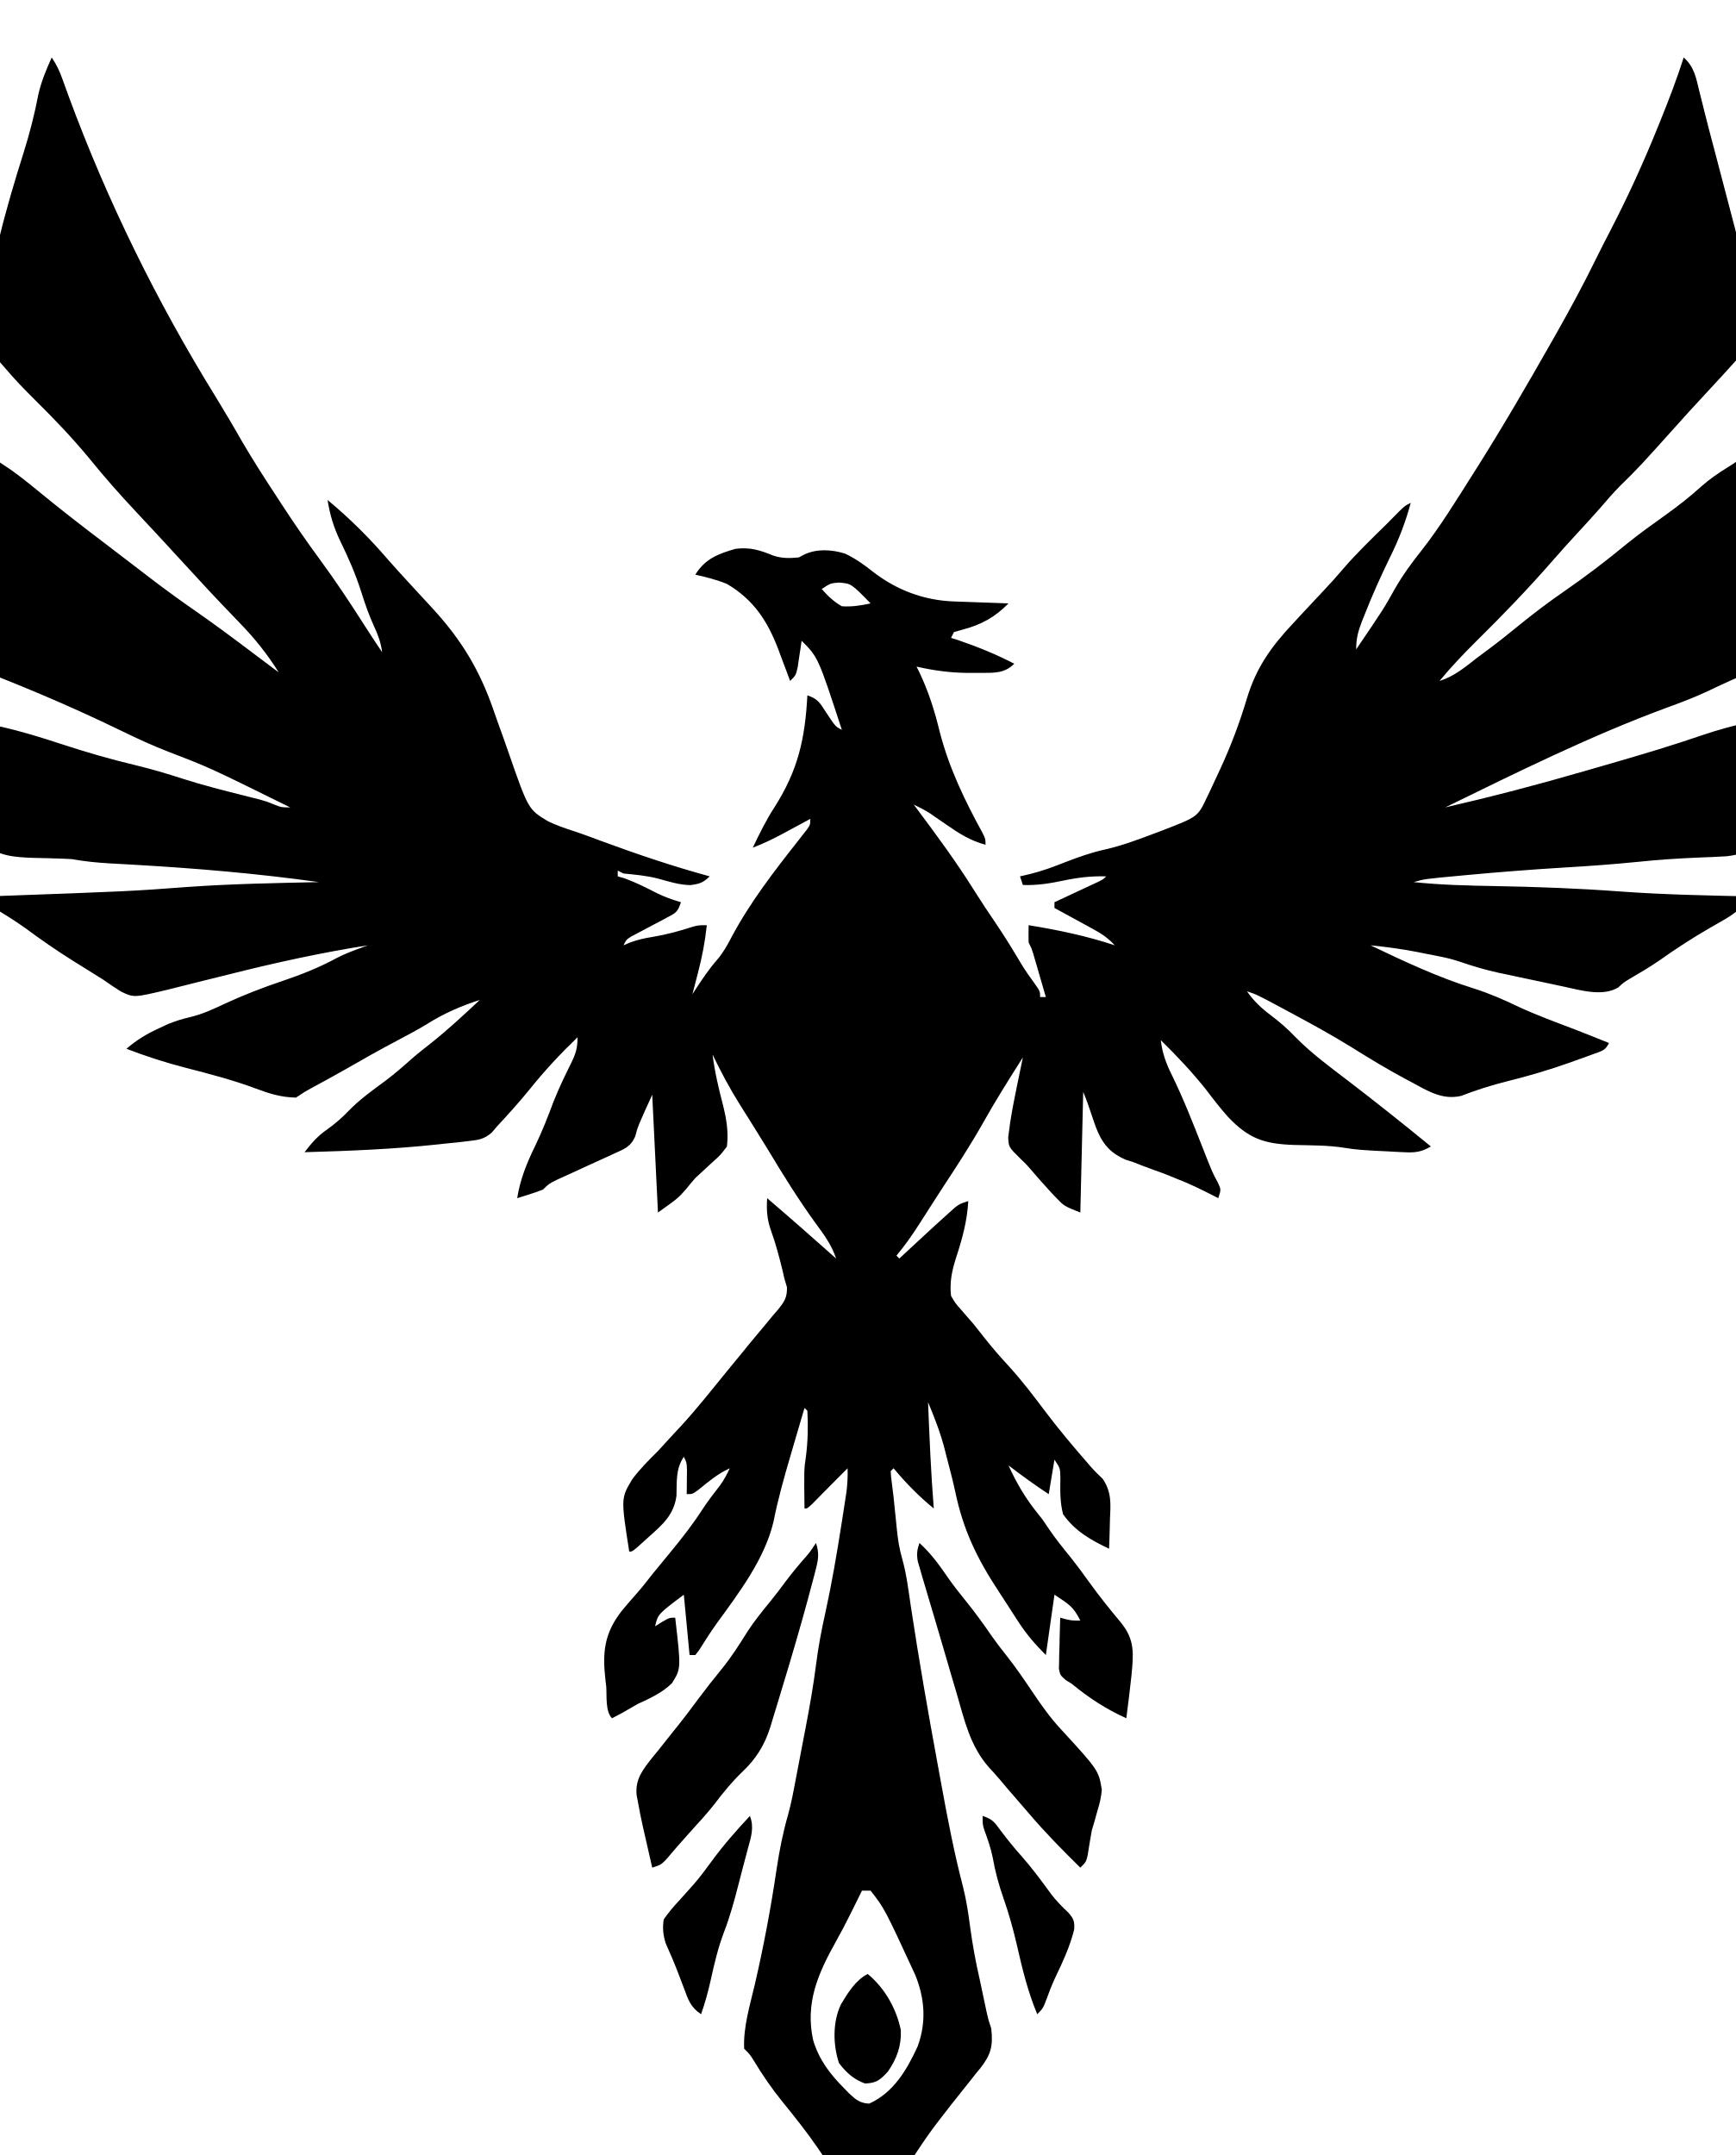
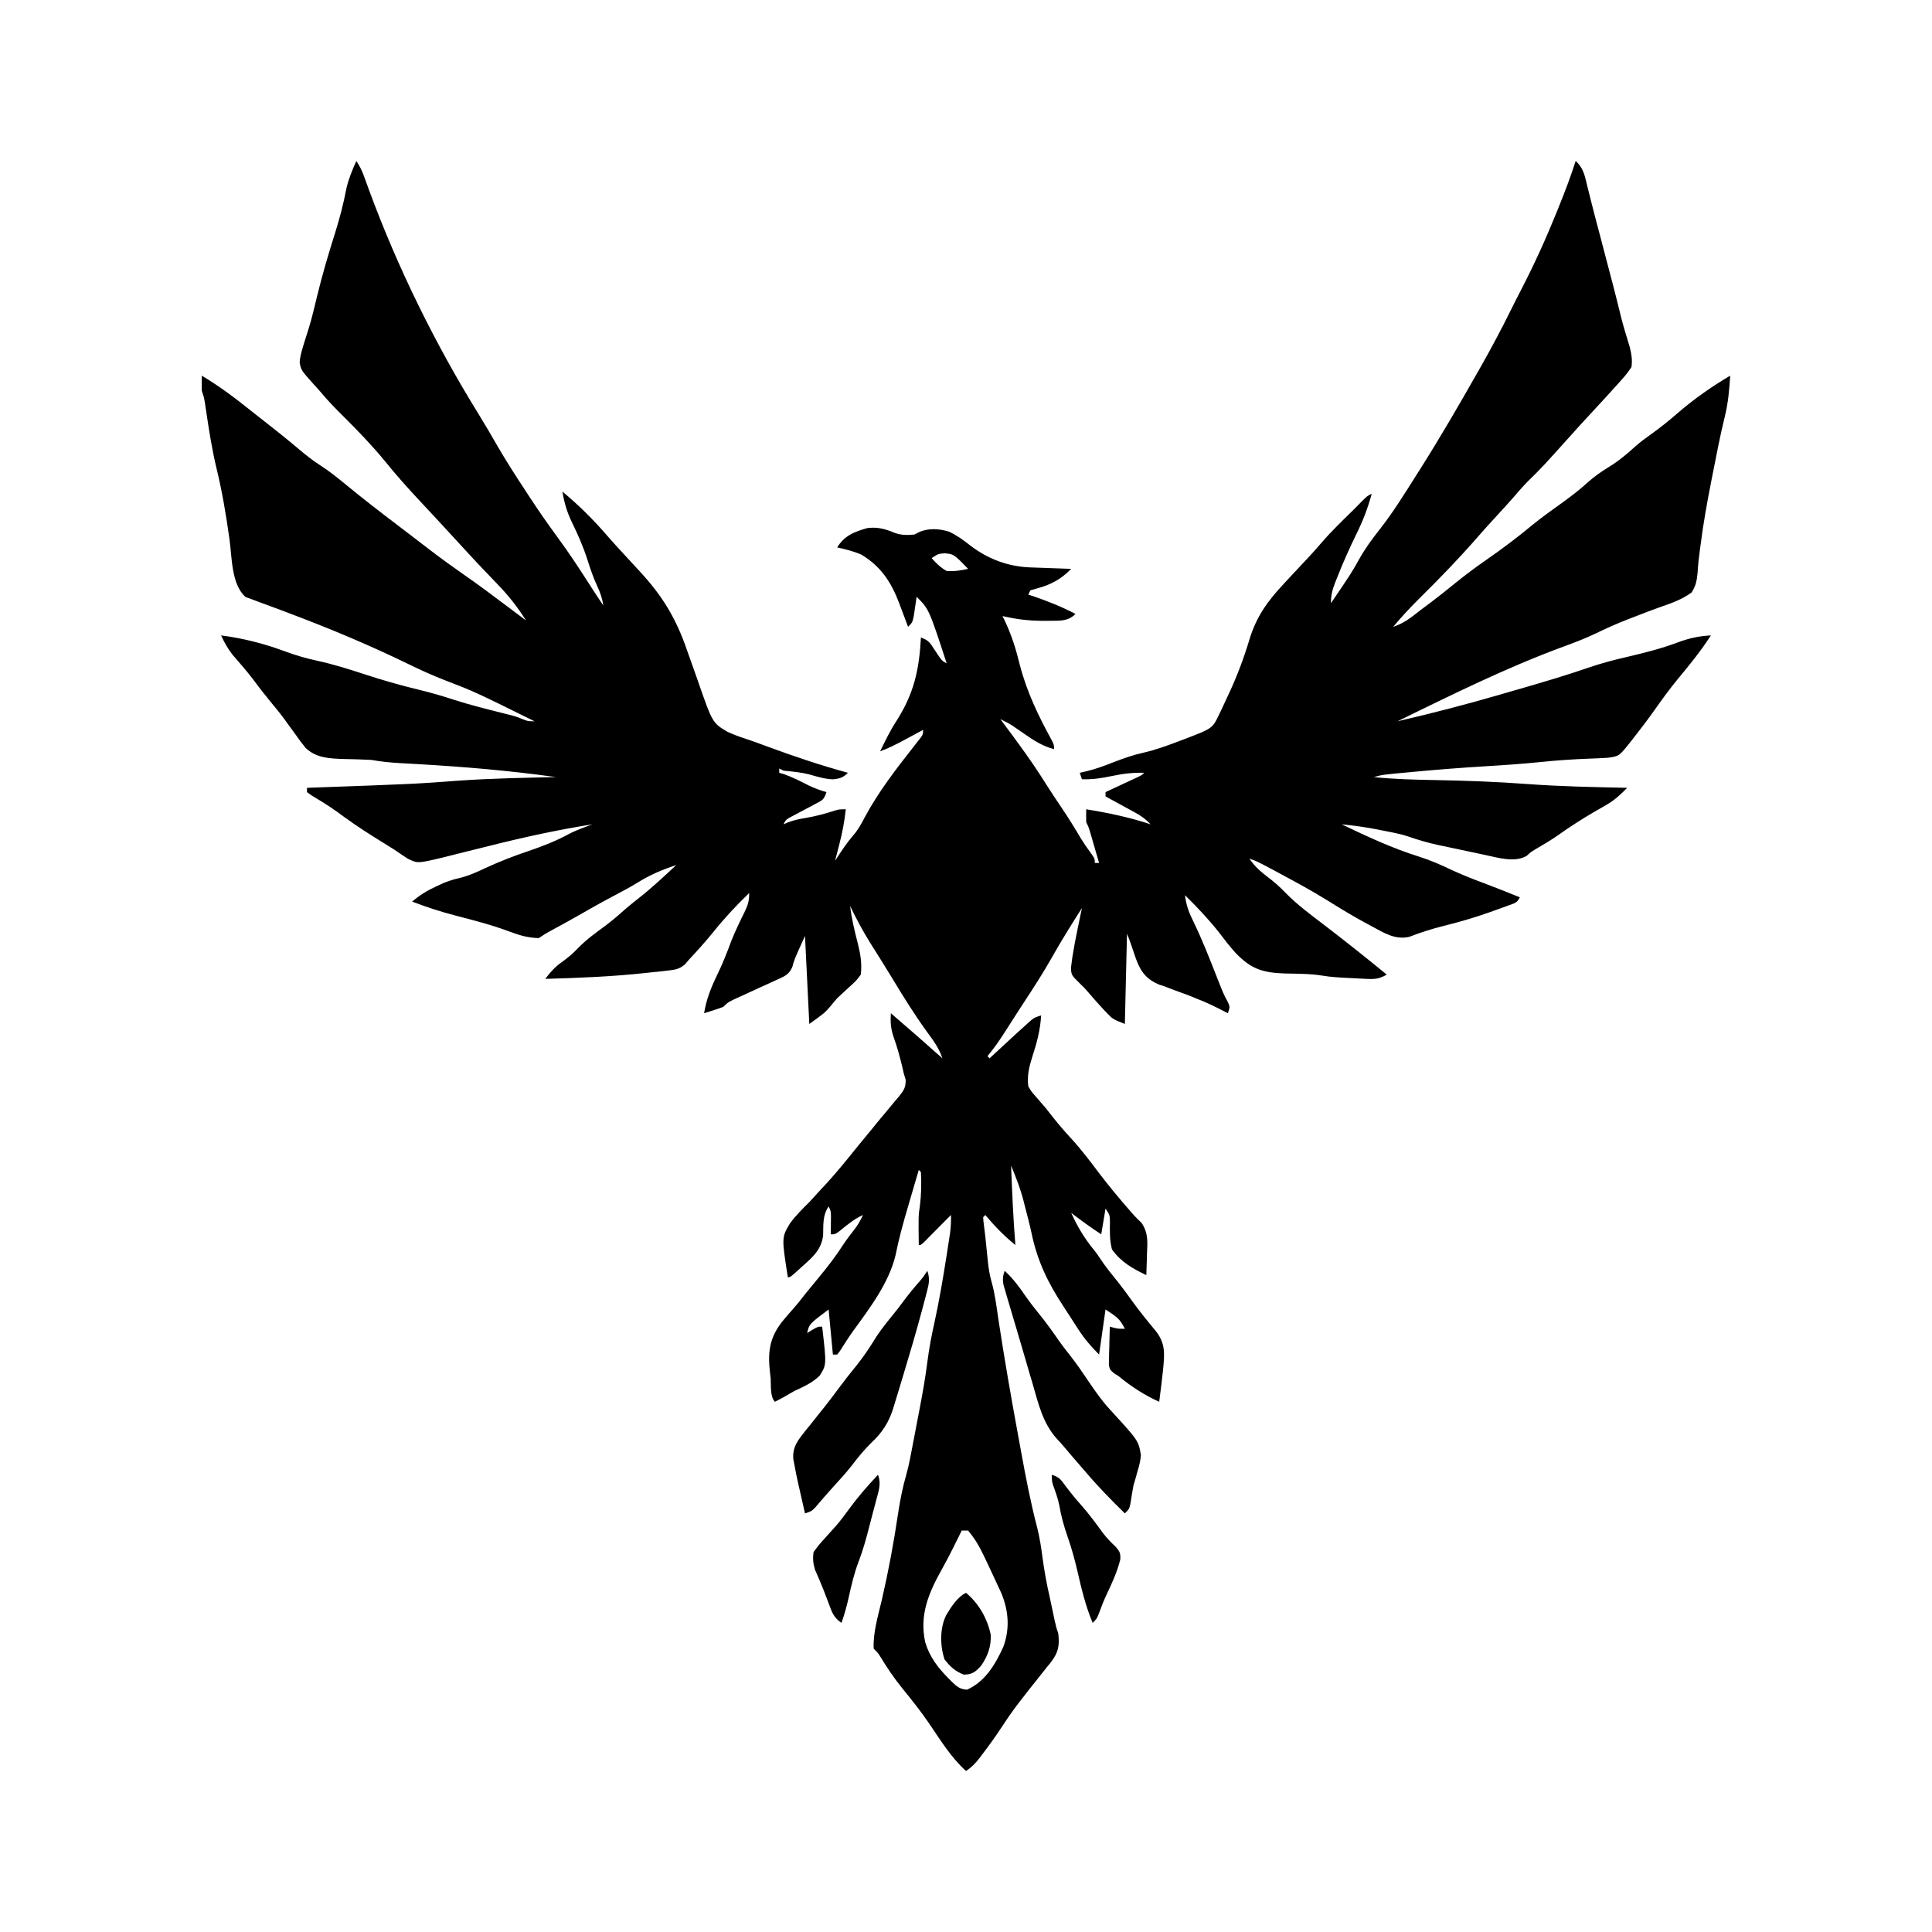
- <svg xmlns="http://www.w3.org/2000/svg" viewBox="210 20 604 750" width="100%" height="100%">
+ <svg xmlns="http://www.w3.org/2000/svg" viewBox="62 -35 900 900" width="100%" height="100%">
  <g fill="currentColor">
    <path d="M0 0 C1.77 2.65 2.72 4.7 3.78 7.66 C3.95 8.14 3.95 8.14 4.82 10.53 C5.19 11.55 5.56 12.57 5.94 13.62 C19.32 49.89 36.67 85.14 57 118 C58.04 119.73 59.09 121.46 60.12 123.19 C60.57 123.92 61.01 124.65 61.46 125.41 C63.05 128.08 64.6 130.78 66.15 133.48 C70.04 140.15 74.2 146.61 78.44 153.06 C79.15 154.16 79.86 155.25 80.6 156.38 C84.65 162.56 88.83 168.62 93.22 174.58 C98.75 182.09 103.88 189.83 108.89 197.7 C110.89 200.83 112.93 203.92 115 207 C114.58 203.74 113.63 201.07 112.25 198.12 C110.4 194.12 109.02 190.08 107.69 185.88 C105.73 179.72 103.22 174.03 100.39 168.24 C98.13 163.51 96.82 159.16 96 154 C103.64 160.34 110.59 167.24 117.06 174.78 C119.45 177.52 121.91 180.2 124.38 182.88 C124.85 183.39 125.32 183.9 125.81 184.43 C128 186.83 130.21 189.22 132.43 191.61 C142.73 202.8 149.06 213.37 153.97 227.73 C154.98 230.66 156.03 233.57 157.09 236.47 C157.74 238.27 158.37 240.07 158.99 241.88 C165.89 261.74 165.89 261.74 172.84 265.88 C175.56 267.16 178.32 268.16 181.18 269.08 C184.64 270.21 188.03 271.48 191.43 272.75 C203.82 277.33 216.26 281.51 229 285 C226.78 287.22 225.33 287.66 222.25 288.04 C218.36 287.97 214.75 286.8 211.02 285.77 C207.02 284.75 203.1 284.4 199 284 C198.34 283.67 197.68 283.34 197 283 C197 283.66 197 284.32 197 285 C197.39 285.11 197.39 285.11 199.38 285.69 C203.3 287.11 206.87 288.92 210.59 290.82 C213.32 292.16 216.08 293.15 219 294 C217.81 297.56 217.2 297.73 214 299.41 C213.6 299.63 213.6 299.63 211.56 300.72 C210.72 301.16 209.87 301.61 209 302.06 C207.33 302.94 205.66 303.83 204 304.72 C203.26 305.11 202.51 305.5 201.75 305.9 C200 307 200 307 199 309 C199.72 308.69 200.44 308.38 201.18 308.06 C203.89 307.04 206.33 306.51 209.19 306.06 C213.91 305.26 218.36 304.08 222.91 302.59 C225 302 225 302 228 302 C227.39 307.66 226.38 313 224.94 318.5 C224.84 318.86 224.84 318.86 224.37 320.7 C223.92 322.47 223.46 324.24 223 326 C223.38 325.42 223.75 324.84 224.14 324.24 C226.46 320.7 228.72 317.32 231.5 314.12 C233.65 311.64 235.11 309.04 236.62 306.12 C243.04 294.04 251.49 283.13 259.94 272.41 C260.47 271.73 261 271.05 261.54 270.35 C262.02 269.75 262.49 269.15 262.98 268.53 C264 267 264 267 264 265 C262.98 265.55 261.95 266.11 260.89 266.68 C259.53 267.41 258.17 268.14 256.81 268.88 C256.48 269.06 256.48 269.06 254.77 269.98 C251.24 271.87 247.77 273.61 244 275 C246.29 270.25 248.56 265.55 251.44 261.12 C259.75 248.11 262.18 237.24 263 222 C266.78 223.26 267.4 224.71 269.56 228 C272.8 232.9 272.8 232.9 275 234 C266.74 208.74 266.74 208.74 261 203 C260.88 203.84 260.76 204.69 260.63 205.55 C260.47 206.65 260.3 207.75 260.12 208.88 C260.04 209.42 260.04 209.42 259.63 212.18 C259 215 259 215 257 217 C256.55 215.79 256.11 214.59 255.64 213.34 C255.03 211.73 254.42 210.11 253.81 208.5 C253.52 207.71 253.23 206.92 252.93 206.1 C249.11 196.1 244.36 188.79 235.06 183.25 C231.41 181.76 227.85 180.86 224 180 C227.38 174.47 232 172.73 238 171 C243.09 170.39 246.41 171.44 251.02 173.32 C254.09 174.37 256.79 174.31 260 174 C260.63 173.67 261.26 173.34 261.91 173 C266.27 170.91 271.6 171.23 276.15 172.69 C279.67 174.36 282.64 176.46 285.69 178.88 C293.99 185.35 303.5 188.94 313.96 189.32 C315.07 189.36 316.18 189.4 317.33 189.44 C318.48 189.48 319.63 189.52 320.81 189.56 C321.98 189.61 323.15 189.65 324.36 189.69 C327.24 189.8 330.12 189.9 333 190 C328.33 194.78 323.53 197.42 317.06 199.12 C316.56 199.27 316.56 199.27 314 200 C313.67 200.66 313.34 201.32 313 202 C313.39 202.12 313.39 202.12 315.38 202.75 C322.11 205.07 328.69 207.68 335 211 C331.54 214.46 327.93 214.14 323.16 214.19 C322.79 214.19 322.79 214.19 320.94 214.19 C320.19 214.19 319.43 214.19 318.66 214.19 C312.6 214.13 306.9 213.35 301 212 C301.33 212.66 301.65 213.32 301.99 214 C305.22 220.79 307.29 227.4 309.06 234.69 C312.34 247.37 317.73 258.51 324.01 269.97 C325 272 325 272 325 274 C319.71 272.56 315.81 270.09 311.38 267 C310.07 266.1 308.77 265.21 307.46 264.31 C306.89 263.92 306.32 263.52 305.74 263.11 C303.88 261.92 301.98 260.95 300 260 C300.38 260.5 300.75 261 301.14 261.52 C308.12 270.84 314.96 280.15 321.13 290.02 C323.5 293.8 325.99 297.51 328.49 301.2 C331.68 305.92 334.65 310.73 337.54 315.63 C338.9 317.84 340.34 319.92 341.88 322 C344 325 344 325 344 327 C344.66 327 345.32 327 346 327 C345.19 324.21 344.38 321.42 343.56 318.62 C343.45 318.23 343.45 318.23 342.87 316.22 C342.64 315.46 342.42 314.7 342.19 313.91 C341.99 313.21 341.78 312.51 341.57 311.79 C341 310 341 310 340 308 C339.96 306 339.96 304 340 302 C350.09 303.62 360.29 305.76 370 309 C367.8 306.61 365.62 305.08 362.77 303.52 C361.97 303.08 361.16 302.64 360.34 302.18 C359.5 301.73 358.67 301.28 357.81 300.81 C356.97 300.35 356.12 299.89 355.25 299.41 C353.17 298.27 351.09 297.13 349 296 C349 295.34 349 294.68 349 294 C349.25 293.88 349.25 293.88 350.54 293.28 C352.84 292.21 355.14 291.14 357.44 290.06 C358.24 289.69 359.04 289.32 359.87 288.93 C360.25 288.75 360.25 288.75 362.18 287.85 C362.89 287.52 363.6 287.19 364.33 286.85 C366 286 366 286 367 285 C361.75 284.84 357.07 285.42 351.94 286.5 C347.25 287.49 342.82 288.18 338 288 C337.67 287.01 337.34 286.02 337 285 C338.16 284.73 339.32 284.46 340.52 284.18 C344.74 283.13 348.71 281.67 352.75 280.06 C357.36 278.28 361.85 276.69 366.69 275.62 C372.64 274.26 378.24 272.16 383.94 270 C384.85 269.66 385.76 269.31 386.7 268.96 C398.85 264.26 398.85 264.26 401.94 257.77 C402.19 257.24 402.19 257.24 403.45 254.61 C403.96 253.5 404.47 252.39 405 251.25 C405.53 250.12 406.06 248.99 406.61 247.82 C410.38 239.68 413.43 231.59 416 223 C419.26 212.25 424.46 205.05 432 197 C433.19 195.71 434.39 194.42 435.58 193.13 C438 190.53 440.42 187.94 442.86 185.36 C445.16 182.92 447.39 180.44 449.56 177.88 C454.22 172.46 459.4 167.51 464.49 162.5 C465.93 161.07 467.35 159.62 468.77 158.17 C471 156 471 156 473 155 C471.18 161.71 468.86 167.79 465.75 174 C462.56 180.56 459.6 187.15 456.94 193.94 C456.64 194.69 456.34 195.44 456.03 196.21 C454.68 199.72 454 202.19 454 206 C463.57 191.9 463.57 191.9 467.5 184.88 C470.26 180.04 473.44 175.76 476.89 171.4 C483.19 163.34 488.54 154.63 494 146 C494.53 145.16 495.06 144.33 495.61 143.47 C504.83 128.89 513.48 114 522 99 C522.5 98.13 522.99 97.25 523.51 96.35 C528.53 87.49 533.34 78.55 537.82 69.4 C539.41 66.17 541.05 62.98 542.71 59.79 C548.75 48.1 554.13 36.26 559.06 24.06 C559.2 23.72 559.2 23.72 559.9 21.98 C562.83 14.73 565.63 7.46 568 0 C571.62 3.21 572.28 6.94 573.38 11.5 C573.81 13.23 574.25 14.97 574.68 16.7 C574.79 17.15 574.79 17.15 575.35 19.38 C576.34 23.35 577.39 27.3 578.44 31.25 C586.45 61.67 586.45 61.67 589.28 73.23 C590.47 77.78 591.85 82.28 593.23 86.77 C594.03 90.14 594.47 92.57 594 96 C592.48 98.27 591.08 100.08 589.25 102.06 C588.76 102.62 588.27 103.18 587.76 103.75 C586.19 105.52 584.6 107.26 583 109 C582.74 109.28 582.74 109.28 581.45 110.7 C578.93 113.47 576.39 116.21 573.84 118.95 C571.34 121.62 568.88 124.33 566.44 127.06 C552.55 142.53 552.55 142.53 545.59 149.38 C543.29 151.72 541.16 154.21 539.02 156.7 C536.56 159.51 534.03 162.25 531.5 165 C528.46 168.3 525.44 171.61 522.5 175 C513.95 184.81 505 194.1 495.73 203.24 C491.25 207.66 487.02 212.16 483 217 C488.12 215.4 491.84 212.24 496 209 C497.39 207.96 498.79 206.91 500.19 205.88 C503.98 203.05 507.66 200.09 511.32 197.11 C516.23 193.12 521.23 189.37 526.44 185.77 C533.97 180.56 541.19 175.08 548.24 169.23 C552.69 165.63 557.35 162.33 562 159 C566.11 156.02 570.05 152.99 573.81 149.56 C576.85 146.85 579.97 144.69 583.44 142.56 C587.99 139.76 591.79 136.64 595.7 133.02 C598.12 130.9 600.62 129.05 603.25 127.19 C607.49 124.17 611.45 120.97 615.38 117.56 C623.05 110.93 631.25 105.15 640 100 C639.59 106.36 639.08 112.55 637.55 118.75 C635.24 128.16 633.43 137.68 631.56 147.19 C631.41 147.99 631.25 148.78 631.09 149.61 C629.21 159.19 627.48 168.75 626.25 178.44 C626.13 179.3 626.01 180.17 625.89 181.06 C625.39 184.7 624.99 188.26 624.79 191.93 C624.41 195.65 624.02 197.85 622 201 C617.39 204.42 611.88 206.25 606.5 208.12 C603.33 209.24 600.2 210.45 597.07 211.68 C595.56 212.27 594.05 212.85 592.54 213.43 C587.16 215.48 582.02 217.83 576.84 220.33 C572.01 222.62 567.08 224.48 562.06 226.31 C535.7 236.03 510.22 248.68 485 261 C501.18 257.28 517.18 253.11 533.11 248.47 C536.46 247.49 539.81 246.53 543.15 245.57 C553.63 242.54 564.05 239.44 574.36 235.89 C580.17 233.9 586.02 232.38 592 231 C599.98 229.13 607.75 227.19 615.44 224.31 C620.74 222.33 625.36 221.29 631 221 C626.42 228.14 621.11 234.67 615.69 241.19 C611.86 245.84 608.35 250.65 604.89 255.57 C601.71 260.06 598.4 264.43 595 268.75 C594.53 269.35 594.06 269.94 593.58 270.56 C588.24 277.29 588.24 277.29 583 278 C579.84 278.21 576.67 278.32 573.5 278.44 C566.35 278.73 559.25 279.2 552.12 279.94 C543.49 280.82 534.85 281.42 526.19 281.94 C514.88 282.63 503.6 283.51 492.31 284.56 C491.62 284.63 490.92 284.69 490.21 284.76 C477.86 285.9 477.86 285.9 474 287 C483.57 288 493.1 288.22 502.71 288.39 C517.14 288.65 531.49 289.18 545.89 290.26 C561.23 291.38 576.62 291.66 592 292 C588.92 295.14 586.14 297.75 582.31 299.94 C581.44 300.44 580.57 300.95 579.68 301.47 C578.79 301.97 577.91 302.48 577 303 C570.97 306.51 565.2 310.22 559.52 314.27 C556.19 316.56 552.73 318.61 549.23 320.64 C547 322 547 322 545.21 323.67 C539.8 326.92 532.08 324.63 526.22 323.36 C525.41 323.19 524.6 323.01 523.77 322.84 C522.06 322.48 520.36 322.11 518.66 321.75 C516.08 321.19 513.49 320.65 510.91 320.11 C509.24 319.75 507.58 319.4 505.91 319.04 C505.53 318.96 505.53 318.96 503.61 318.56 C498.95 317.55 494.5 316.22 490 314.67 C487.71 313.9 485.43 313.34 483.06 312.87 C482.23 312.7 481.4 312.53 480.54 312.36 C479.7 312.2 478.86 312.04 478 311.88 C477.16 311.71 476.32 311.54 475.46 311.36 C469.99 310.29 464.55 309.55 459 309 C470.78 314.62 482.43 320.11 494.9 324 C500.36 325.73 505.42 327.93 510.58 330.43 C516.91 333.34 523.46 335.74 529.97 338.22 C534 339.77 538 341.38 542 343 C540.67 345.67 539.53 345.75 536.76 346.77 C536.31 346.93 536.31 346.93 534.05 347.77 C533.09 348.11 532.12 348.46 531.12 348.81 C530.63 348.99 530.63 348.99 528.13 349.89 C521.01 352.41 513.85 354.52 506.51 356.33 C501.05 357.69 495.8 359.36 490.54 361.4 C484.03 362.94 478.81 359.64 473.25 356.62 C472.41 356.18 471.57 355.73 470.71 355.27 C464.43 351.88 458.35 348.2 452.3 344.41 C445.37 340.12 438.24 336.23 431.06 332.38 C429.92 331.76 428.77 331.14 427.59 330.51 C419.41 326.14 419.41 326.14 416 325 C418.37 328.4 420.96 330.84 424.25 333.31 C427.31 335.62 430.04 337.97 432.69 340.75 C438.26 346.47 444.67 351.17 451 356 C460.81 363.5 470.45 371.18 480 379 C476.76 380.93 474.53 381.2 470.79 381.01 C469.79 380.96 468.79 380.92 467.77 380.87 C467.25 380.84 467.25 380.84 464.62 380.69 C463.6 380.64 462.57 380.59 461.51 380.54 C457.62 380.34 453.82 380.14 449.99 379.48 C444.22 378.55 438.33 378.63 432.5 378.48 C422.04 378.12 416.69 376.37 409.4 368.71 C406.75 365.72 404.32 362.63 401.93 359.44 C397.07 353.29 391.59 347.48 386 342 C386.56 346.64 387.85 350.14 389.94 354.31 C393.91 362.48 397.22 370.89 400.53 379.34 C403.97 388.08 403.97 388.08 405.86 391.56 C407 394 407 394 406 397 C405.39 396.69 404.79 396.37 404.16 396.05 C400.02 393.93 395.91 391.91 391.56 390.25 C390.75 389.92 389.94 389.58 389.11 389.24 C387.36 388.54 385.61 387.87 383.83 387.26 C381.32 386.38 378.85 385.41 376.38 384.44 C375.58 384.18 374.78 383.93 373.95 383.67 C363.43 379.29 363.83 371.47 359 360 C358.67 373.86 358.34 387.72 358 402 C352.36 399.74 352.36 399.74 349.62 396.88 C349.03 396.25 348.44 395.63 347.82 394.99 C345.41 392.35 343.02 389.69 340.71 386.96 C339 385 339 385 337.19 383.29 C333.06 379.22 333.06 379.22 332.9 375.83 C332.95 375.44 332.95 375.44 333.21 373.44 C333.33 372.56 333.44 371.68 333.56 370.77 C334.27 366.28 335.13 361.83 336.06 357.38 C336.16 356.92 336.16 356.92 336.63 354.62 C337.08 352.41 337.54 350.21 338 348 C333.21 355.56 328.44 363.12 324.06 370.94 C319.84 378.42 315.17 385.59 310.45 392.77 C308.95 395.07 307.47 397.37 305.99 399.68 C305.75 400.07 305.75 400.07 304.51 402 C303.57 403.46 302.64 404.92 301.7 406.38 C299.31 410.09 296.84 413.6 294 417 C294.33 417.33 294.66 417.66 295 418 C295.85 417.21 296.69 416.43 297.56 415.62 C307.79 406.14 307.79 406.14 312.62 401.81 C313.22 401.28 313.81 400.75 314.41 400.21 C316 399 316 399 319 398 C318.62 404.98 316.89 411.19 314.73 417.79 C313.3 422.31 312.46 426.21 313 431 C314.47 433.52 314.47 433.52 316.5 435.81 C317.23 436.66 317.97 437.52 318.72 438.39 C319.1 438.82 319.1 438.82 321 441 C322.32 442.66 323.63 444.33 324.94 446 C327.58 449.31 330.31 452.46 333.19 455.56 C337.8 460.61 341.86 466 345.97 471.45 C350.54 477.49 355.37 483.25 360.34 488.95 C360.78 489.46 361.22 489.98 361.67 490.51 C362.98 491.98 364.4 493.35 365.82 494.71 C368.94 499.42 368.56 503.36 368.31 508.88 C368.29 509.85 368.27 510.82 368.24 511.83 C368.19 514.22 368.1 516.61 368 519 C361.65 515.98 356.11 512.84 352 507 C350.9 502.87 350.98 498.72 351.06 494.48 C351 491 351 491 349 488 C348.34 491.96 347.68 495.92 347 500 C342.18 496.86 337.58 493.49 333 490 C335.84 496.27 339.04 501.65 343.38 506.99 C345 509 345 509 346.94 511.94 C349.38 515.57 352.11 518.9 354.86 522.3 C356.97 524.96 358.96 527.68 360.94 530.44 C364.47 535.36 368.24 540.04 372.12 544.69 C377.06 550.76 376.51 555.58 375.79 563.18 C375.27 568.13 374.65 573.06 374 578 C366.89 574.78 361.02 570.94 355 566 C354.31 565.57 353.61 565.13 352.9 564.69 C351 563 351 563 350.55 560.82 C350.56 560.41 350.56 560.41 350.61 558.33 C350.62 557.89 350.62 557.89 350.65 555.63 C350.67 555.16 350.67 555.16 350.75 552.81 C350.77 551.87 350.79 550.93 350.8 549.96 C350.85 547.64 350.92 545.32 351 543 C351.6 543.16 352.2 543.33 352.81 543.5 C355 544 355 544 358 544 C355.55 539.1 354.06 538.37 349 535 C348.01 541.93 347.02 548.86 346 556 C342.23 552.23 339.3 548.83 336.44 544.44 C336.02 543.79 335.6 543.15 335.17 542.49 C334.26 541.08 333.35 539.67 332.45 538.26 C331.46 536.72 330.46 535.18 329.45 533.65 C322.13 522.54 317.24 512.44 314.52 499.4 C313.62 495.21 312.52 491.08 311.44 486.94 C311.25 486.19 311.07 485.44 310.87 484.67 C309.4 478.9 307.31 473.48 305 468 C305.5 480.35 306 492.68 307 505 C301.77 500.73 297.33 496.18 293 491 C292.67 491.33 292.34 491.66 292 492 C292.09 493.75 292.09 493.75 292.38 495.99 C292.48 496.81 292.58 497.62 292.68 498.46 C292.74 498.88 292.74 498.88 293 501 C293.16 502.52 293.31 504.05 293.46 505.57 C293.5 505.95 293.5 505.95 293.7 507.85 C293.86 509.37 294.01 510.9 294.16 512.43 C294.52 515.84 294.98 518.94 295.94 522.24 C297.49 527.75 298.18 533.35 299 539 C301.79 557.5 305.01 575.92 308.4 594.32 C308.84 596.71 309.27 599.09 309.71 601.48 C311.87 613.32 314.13 625.05 317.18 636.7 C318.31 641.25 319.03 645.8 319.62 650.44 C320.47 656.71 321.57 662.83 323 669 C323.78 672.65 324.55 676.31 325.32 679.96 C326 683 326 683 327 686 C327.65 692.03 326.95 694.96 323.24 699.73 C322.71 700.38 322.17 701.02 321.62 701.69 C321.08 702.38 320.54 703.07 319.98 703.78 C318.86 705.19 317.74 706.6 316.62 708 C314.29 710.88 312.02 713.81 309.75 716.75 C309.34 717.28 308.93 717.8 308.51 718.35 C305.85 721.8 303.39 725.35 301 729 C298.05 733.51 294.95 737.85 291.69 742.12 C291.27 742.68 290.85 743.24 290.41 743.81 C288.4 746.41 286.77 748.16 284 750 C277 743.66 272.02 735.51 266.75 727.75 C262.87 722.09 258.66 716.79 254.32 711.47 C250.6 706.87 247.36 702.16 244.3 697.07 C243 695 243 695 241 693 C240.63 685.45 243.09 677.62 244.78 670.34 C247.84 657.09 250.33 643.82 252.31 630.37 C253.28 623.95 254.49 617.79 256.29 611.55 C257.44 607.41 258.21 603.22 259 599 C259.23 597.83 259.45 596.66 259.68 595.46 C260.33 592.11 260.97 588.75 261.6 585.4 C261.87 584.02 262.13 582.64 262.4 581.25 C263.81 573.91 265.1 566.59 266.04 559.16 C266.82 553.04 267.95 547.08 269.31 541.06 C271.49 531.03 273.23 520.95 274.81 510.81 C274.92 510.11 275.03 509.41 275.15 508.68 C275.46 506.67 275.77 504.66 276.08 502.64 C276.26 501.48 276.44 500.32 276.62 499.12 C276.95 496.37 277.08 493.77 277 491 C276.36 491.64 275.72 492.28 275.06 492.94 C274.84 493.16 274.84 493.16 273.71 494.29 C272.37 495.63 271.03 496.98 269.7 498.34 C269.3 498.74 269.3 498.74 267.25 500.81 C266.47 501.6 265.69 502.39 264.89 503.21 C263 505 263 505 262 505 C261.83 491.33 261.83 491.33 262.5 486.88 C263.18 481.6 263.29 476.32 263 471 C262.67 470.67 262.34 470.34 262 470 C260.79 474.11 259.59 478.22 258.38 482.33 C257.96 483.78 257.54 485.22 257.11 486.67 C254.86 494.3 252.73 501.88 251.19 509.69 C248.13 522.55 239.22 534.32 231.53 544.88 C229.31 547.96 227.29 551.17 225.26 554.38 C225.05 554.65 225.05 554.65 224 556 C223.34 556 222.68 556 222 556 C221.34 549.07 220.68 542.14 220 535 C211 541.75 211 541.75 210 546 C210.78 545.5 211.57 545.01 212.38 544.5 C215 543 215 543 217 543 C219.05 560.74 219.05 560.74 215.87 565.8 C212.46 569.15 208.3 571.03 204 573 C202.22 574.01 200.45 575.03 198.69 576.06 C197.46 576.72 196.23 577.37 195 578 C192.64 575.64 193.23 570.23 193 567 C192.92 566.35 192.84 565.69 192.76 565.02 C191.61 555.17 192.22 548.45 198.5 540.5 C200.13 538.53 201.78 536.61 203.48 534.71 C205.49 532.45 207.33 530.07 209.19 527.69 C211.2 525.2 213.23 522.73 215.28 520.27 C219.34 515.37 223.15 510.48 226.59 505.13 C228.49 502.26 230.58 499.54 232.7 496.82 C234.03 494.96 235.03 493.07 236 491 C231.82 492.89 228.56 495.66 225.02 498.54 C223 500 223 500 221 500 C221.01 499.61 221.01 499.61 221.04 497.66 C221.04 496.66 221.05 495.66 221.06 494.62 C221.07 494.13 221.07 494.13 221.1 491.6 C221 489 221 489 220 487 C217.11 491.33 217.61 495.44 217.44 500.55 C216.59 507.18 212.63 510.58 207.88 514.81 C207.32 515.31 206.77 515.82 206.21 516.33 C202.15 520 202.15 520 201 520 C198.1 501.44 198.1 501.44 202 494.91 C204.66 491.28 207.8 488.15 211 485 C212.78 483.07 214.55 481.13 216.31 479.19 C216.76 478.71 216.76 478.71 219.04 476.27 C224.44 470.39 229.4 464.12 234.43 457.93 C236.5 455.38 238.6 452.85 240.69 450.31 C241.37 449.47 242.05 448.63 242.75 447.76 C244.49 445.63 246.25 443.53 248.03 441.43 C249.06 440.18 250.09 438.94 251.12 437.69 C251.62 437.11 252.12 436.54 252.64 435.94 C254.91 433.15 256.02 431.61 255.89 427.95 C255.6 426.97 255.3 426 255 425 C254.89 424.52 254.89 424.52 254.35 422.11 C253.18 417.39 251.97 412.76 250.31 408.19 C248.94 404.28 248.74 401.12 249 397 C257.08 403.91 265.06 410.93 273 418 C271.4 413.11 268.57 409.41 265.56 405.31 C259.77 397.26 254.58 388.95 249.48 380.44 C247.88 377.8 246.24 375.17 244.6 372.55 C244.31 372.09 244.31 372.09 242.85 369.75 C241.74 367.97 240.62 366.2 239.5 364.43 C235.97 358.78 232.88 353.01 230 347 C230.75 353.01 232.1 358.74 233.63 364.6 C234.86 369.55 235.59 373.9 235 379 C232.8 381.94 232.8 381.94 229.88 384.56 C228.85 385.5 227.84 386.44 226.82 387.39 C225.89 388.25 224.96 389.11 224 390 C222.89 391.27 221.8 392.56 220.75 393.88 C218 397 218 397 211 402 C210.34 388.47 209.68 374.94 209 361 C204 372 204 372 203.09 375.46 C201.48 379.21 199.19 379.91 195.53 381.58 C194.9 381.88 194.26 382.17 193.6 382.48 C191.58 383.42 189.54 384.34 187.5 385.25 C185.46 386.18 183.43 387.12 181.4 388.06 C179.55 388.91 177.71 389.75 175.86 390.58 C173 392 173 392 171 394 C169.48 394.6 167.93 395.14 166.38 395.62 C165.56 395.89 164.74 396.15 163.9 396.41 C163.27 396.61 162.65 396.8 162 397 C163.05 390.37 165.35 384.79 168.26 378.79 C170.7 373.74 172.72 368.61 174.67 363.35 C176.48 358.8 178.58 354.41 180.77 350.02 C182.4 346.67 183 344.83 183 341 C176.97 346.81 171.47 352.71 166.23 359.25 C162.66 363.65 158.87 367.85 155 372 C154.37 372.73 153.75 373.46 153.11 374.21 C150.41 376.5 148.62 376.72 145.12 377.12 C143.87 377.27 142.62 377.42 141.33 377.57 C139.89 377.71 138.44 377.86 137 378 C136.22 378.08 135.44 378.17 134.63 378.26 C119.12 379.94 103.59 380.56 88 381 C90.38 377.87 92.57 375.35 95.81 373.12 C98.55 371.15 100.93 369.14 103.25 366.69 C107.14 362.66 111.58 359.5 116.08 356.19 C119.21 353.84 122.12 351.34 125.02 348.73 C127.21 346.82 129.47 345.04 131.75 343.25 C137.78 338.48 143.38 333.25 149 328 C142.42 330.13 136.63 332.62 130.78 336.3 C127.51 338.3 124.14 340.09 120.75 341.88 C114.52 345.16 108.41 348.59 102.31 352.11 C98.31 354.4 94.27 356.59 90.21 358.77 C88 360 88 360 85 362 C79.93 361.9 75.85 360.65 71.12 358.88 C63.07 355.86 54.83 353.73 46.5 351.59 C39.5 349.77 32.75 347.6 26 345 C29.57 341.94 33.04 339.83 37.31 337.88 C38.38 337.38 39.45 336.88 40.55 336.37 C43.1 335.36 45.27 334.65 47.9 334.05 C52.3 333.02 56.18 331.24 60.25 329.31 C66.85 326.27 73.49 323.69 80.38 321.38 C87 319.14 93.15 316.71 99.3 313.36 C101.58 312.21 103.78 311.3 106.17 310.42 C106.53 310.28 106.53 310.28 108.35 309.61 C108.89 309.41 109.44 309.21 110 309 C93.57 311.59 77.5 315.12 61.38 319.19 C58.09 320.01 54.8 320.83 51.51 321.64 C49.49 322.15 47.47 322.65 45.45 323.16 C44.99 323.27 44.99 323.27 42.7 323.85 C41.91 324.05 41.12 324.25 40.31 324.45 C28.57 327.24 28.57 327.24 24.05 325.06 C21.99 323.77 20 322.4 18 321 C16.73 320.2 15.46 319.41 14.19 318.62 C13.53 318.21 12.87 317.8 12.19 317.37 C10.61 316.38 9.02 315.39 7.44 314.41 C1.71 310.82 -3.78 307.02 -9.21 302.99 C-13.01 300.28 -16.98 297.85 -20.98 295.45 C-21.65 294.97 -22.31 294.49 -23 294 C-23 293.34 -23 292.68 -23 292 C-22.71 291.99 -22.71 291.99 -21.27 291.94 C27.35 290.18 27.35 290.18 47.39 288.68 C62.57 287.6 77.79 287.33 93 287 C71.57 284 50.18 282.19 28.57 280.95 C28.08 280.92 28.08 280.92 25.58 280.78 C23.72 280.67 21.86 280.57 20 280.47 C15.59 280.22 11.35 279.77 7 279 C5.37 278.9 3.74 278.83 2.1 278.79 C1.21 278.76 0.32 278.73 -0.6 278.7 C-2.44 278.65 -4.28 278.61 -6.12 278.57 C-12.59 278.35 -18.86 278.08 -23.69 273.34 C-25.38 271.29 -26.92 269.18 -28.44 267 C-29.56 265.46 -30.69 263.92 -31.81 262.38 C-32.08 262 -32.08 262 -33.45 260.11 C-35.52 257.29 -37.71 254.62 -39.94 251.94 C-42.85 248.42 -45.63 244.85 -48.33 241.17 C-51.31 237.3 -54.54 233.63 -57.73 229.93 C-59.95 227.07 -61.5 224.29 -63 221 C-52.73 222.32 -42.75 224.87 -33.06 228.5 C-28.16 230.32 -23.29 231.7 -18.19 232.81 C-10.86 234.41 -3.81 236.6 3.31 238.94 C11.83 241.74 20.32 244.2 29.04 246.28 C34.68 247.64 40.18 249.25 45.69 251.05 C52.78 253.32 59.98 255.13 67.2 256.95 C68.14 257.18 69.08 257.42 70.04 257.67 C70.88 257.88 71.71 258.09 72.57 258.3 C75 259 75 259 77.62 260.08 C80 261 80 261 83 261 C54.96 247.15 54.96 247.15 41.09 241.82 C35.35 239.6 29.84 237.08 24.31 234.38 C6.07 225.5 -12.75 217.62 -31.75 210.5 C-33.38 209.88 -35.01 209.26 -36.63 208.64 C-38.77 207.83 -40.92 207.03 -43.08 206.27 C-44.94 205.61 -46.78 204.9 -48.62 204.19 C-49.61 203.83 -50.59 203.47 -51.6 203.11 C-58.26 197.26 -57.92 184.66 -59.08 176.33 C-60.65 165.07 -62.49 154 -65.19 142.95 C-67.16 134.71 -68.48 126.4 -69.74 118.03 C-69.9 117.03 -70.05 116.02 -70.2 114.99 C-70.33 114.1 -70.46 113.21 -70.6 112.29 C-71 110 -71 110 -72 107 C-72.04 104.67 -72.04 102.33 -72 100 C-63.74 104.94 -56.29 110.54 -48.81 116.56 C-47.02 117.98 -45.22 119.4 -43.42 120.8 C-37.76 125.21 -32.16 129.67 -26.69 134.31 C-23.47 137.02 -20.3 139.56 -16.75 141.81 C-12.41 144.59 -8.48 147.79 -4.5 151.06 C3.08 157.29 10.82 163.28 18.64 169.21 C21.23 171.17 23.81 173.15 26.39 175.13 C28.24 176.54 30.09 177.96 31.94 179.38 C32.79 180.03 33.64 180.68 34.52 181.36 C39.52 185.18 44.6 188.87 49.77 192.46 C56.98 197.46 64 202.72 71 208 C72.5 209.13 74 210.25 75.5 211.38 C76.67 212.25 77.83 213.12 79 214 C75.02 207.61 70.62 202.14 65.38 196.75 C63.95 195.26 62.53 193.77 61.1 192.28 C60.4 191.56 59.71 190.83 58.99 190.08 C56.21 187.17 53.47 184.22 50.75 181.25 C50.27 180.73 49.79 180.21 49.3 179.67 C48.34 178.63 47.39 177.59 46.43 176.56 C44.48 174.43 42.52 172.31 40.56 170.18 C39.56 169.11 38.57 168.03 37.58 166.95 C34.95 164.11 32.32 161.27 29.67 158.46 C23.96 152.37 18.47 146.22 13.23 139.71 C7.31 132.52 0.87 125.8 -5.75 119.25 C-9.41 115.62 -12.98 111.97 -16.29 108.02 C-17.57 106.51 -18.89 105.05 -20.24 103.6 C-25.72 97.45 -25.72 97.45 -26.42 93.82 C-26.23 91.4 -25.71 89.32 -25 87 C-24.74 86.14 -24.49 85.28 -24.22 84.39 C-23.57 82.28 -22.9 80.17 -22.22 78.07 C-20.66 73.05 -19.48 67.93 -18.25 62.81 C-15.81 52.76 -12.88 42.91 -9.76 33.05 C-7.66 26.35 -5.97 19.76 -4.65 12.87 C-3.63 8.36 -1.9 4.2 0 0 Z M268 185 C270.12 187.42 272.19 189.4 275 191 C278.47 191.23 281.62 190.75 285 190 C278.29 183.11 278.29 183.11 274 182.75 C271 183 271 183 268 185 Z M282 638 C281.59 638.84 281.18 639.67 280.75 640.54 C280.17 641.7 279.6 642.86 279 644.06 C278.69 644.69 278.38 645.32 278.06 645.96 C276.4 649.3 274.69 652.6 272.86 655.85 C266.68 666.86 262.2 677.18 265 690 C267.08 696.93 270.94 701.93 276 707 C276.27 707.27 276.27 707.27 277.61 708.64 C279.87 710.76 281.36 711.97 284.5 712.12 C292.98 708.31 297.64 700.37 301.38 692.19 C304.47 683.8 303.88 675.54 300.54 667.33 C289.85 644.2 289.85 644.2 285 638 C284.01 638 283.02 638 282 638 Z " fill="currentColor" transform="translate(228,40)" />
    <path d="M0 0 C1.12 3.36 0.87 5.52 -0.01 8.93 C-0.14 9.43 -0.14 9.43 -0.79 11.97 C-1.09 13.08 -1.38 14.18 -1.69 15.31 C-1.99 16.47 -2.3 17.62 -2.61 18.81 C-5.36 28.99 -8.33 39.1 -11.39 49.19 C-11.92 50.93 -12.45 52.67 -12.97 54.42 C-13.71 56.89 -14.47 59.36 -15.23 61.83 C-15.45 62.57 -15.67 63.31 -15.9 64.06 C-17.88 70.39 -20.94 75.26 -25.81 79.81 C-29.3 83.2 -32.23 86.77 -35.16 90.65 C-37.85 94.08 -40.78 97.28 -43.72 100.5 C-46.64 103.7 -49.46 106.99 -52.27 110.29 C-54 112 -54 112 -57 113 C-57.85 109.34 -58.68 105.67 -59.5 102 C-59.74 100.97 -59.98 99.94 -60.22 98.88 C-60.88 95.93 -61.47 92.98 -62 90 C-62.07 89.64 -62.07 89.64 -62.42 87.83 C-63.02 82.08 -60.12 78.71 -56.77 74.44 C-56.04 73.55 -55.31 72.66 -54.56 71.75 C-53.08 69.88 -51.61 68.02 -50.13 66.15 C-49.77 65.71 -49.77 65.71 -47.96 63.46 C-45.57 60.46 -43.28 57.4 -41 54.31 C-38.37 50.78 -35.66 47.34 -32.88 43.94 C-29.47 39.73 -26.63 35.32 -23.79 30.73 C-21.39 27.07 -18.68 23.72 -15.91 20.34 C-14.17 18.21 -12.51 16.03 -10.88 13.81 C-8.49 10.59 -5.95 7.55 -3.3 4.54 C-2 3 -2 3 0 0 Z " fill="currentColor" transform="translate(494,557)" />
    <path d="M0 0 C4.07 3.7 7.02 7.79 10.11 12.32 C11.98 14.97 13.95 17.49 16 20 C19.31 24.07 22.33 28.27 25.3 32.59 C26.88 34.83 28.54 36.98 30.25 39.12 C33.54 43.27 36.48 47.62 39.44 52 C42.44 56.43 45.42 60.69 49.06 64.62 C62.35 79.1 62.35 79.1 63.48 85.88 C63.25 88.41 62.78 90.58 62 93 C61.69 94.13 61.38 95.27 61.06 96.44 C60.89 97.03 60.89 97.03 60 100 C59.48 102.88 59.01 105.76 58.56 108.64 C58 111 58 111 56 113 C49.75 106.86 43.67 100.69 38 94 C37.05 92.9 36.1 91.81 35.15 90.71 C34.1 89.49 33.05 88.28 32 87.06 C31.76 86.78 31.76 86.78 30.53 85.36 C29.53 84.2 28.54 83.03 27.57 81.85 C26.51 80.6 25.41 79.38 24.28 78.2 C17.74 70.87 15.72 61.92 13.06 52.69 C12.55 50.95 12.03 49.21 11.51 47.47 C10.48 43.98 9.46 40.49 8.45 36.99 C7.33 33.12 6.18 29.25 5.03 25.39 C4.07 22.2 3.13 19.01 2.19 15.81 C1.84 14.66 1.5 13.51 1.15 12.33 C0.84 11.28 0.54 10.23 0.23 9.14 C-0.03 8.24 -0.3 7.34 -0.57 6.41 C-1.02 3.89 -0.82 2.4 0 0 Z " fill="currentColor" transform="translate(530,557)" />
    <path d="M0 0 C1.56 3.97 0.39 7.37 -0.69 11.31 C-0.87 12.02 -1.06 12.72 -1.25 13.44 C-1.63 14.91 -2.03 16.37 -2.42 17.83 C-2.97 19.88 -3.5 21.94 -4.02 24 C-5.45 29.57 -6.93 35.01 -9 40.38 C-11.07 45.8 -12.36 51.33 -13.61 56.99 C-14.52 61.09 -15.59 65.03 -17 69 C-20.69 66.54 -21.46 63.98 -22.94 60 C-23.46 58.64 -23.98 57.27 -24.5 55.91 C-24.76 55.24 -25.01 54.58 -25.27 53.89 C-26.53 50.63 -27.94 47.44 -29.34 44.25 C-30.23 41.21 -30.45 39.16 -30 36 C-28.26 33.56 -26.6 31.53 -24.56 29.38 C-23.45 28.14 -22.34 26.9 -21.23 25.66 C-20.68 25.05 -20.13 24.43 -19.56 23.8 C-17.32 21.22 -15.33 18.51 -13.31 15.75 C-9.22 10.17 -4.73 5.05 0 0 Z " fill="currentColor" transform="translate(471,652)" />
    <path d="M0 0 C3.51 1.17 4.11 2.14 6.25 5.06 C8.53 8.09 10.84 11 13.38 13.81 C17.15 18.06 20.49 22.59 23.83 27.19 C25.68 29.59 27.55 31.51 29.75 33.56 C31.66 35.75 32.02 36.55 31.87 39.48 C30.41 45.41 27.82 50.92 25.2 56.41 C24.11 58.77 23.18 61.12 22.31 63.56 C21 67 21 67 19 69 C15.73 61.19 13.81 53.21 11.93 44.99 C10.66 39.49 9.18 34.14 7.31 28.81 C5.62 23.98 4.34 19.33 3.47 14.29 C2.81 11.05 1.72 8.01 0.59 4.91 C0 3 0 3 0 0 Z " fill="currentColor" transform="translate(552,652)" />
    <path d="M0 0 C5.91 4.87 9.96 12 11.52 19.5 C11.78 25.02 10.12 29.49 7 34 C4.27 36.94 3.08 37.95 -0.94 38.12 C-4.94 36.65 -7.42 34.37 -10 31 C-12.11 24.67 -12.24 16.65 -9.31 10.56 C-6.97 6.63 -4.16 2.08 0 0 Z " fill="currentColor" transform="translate(512,707)" />
  </g>
</svg>
